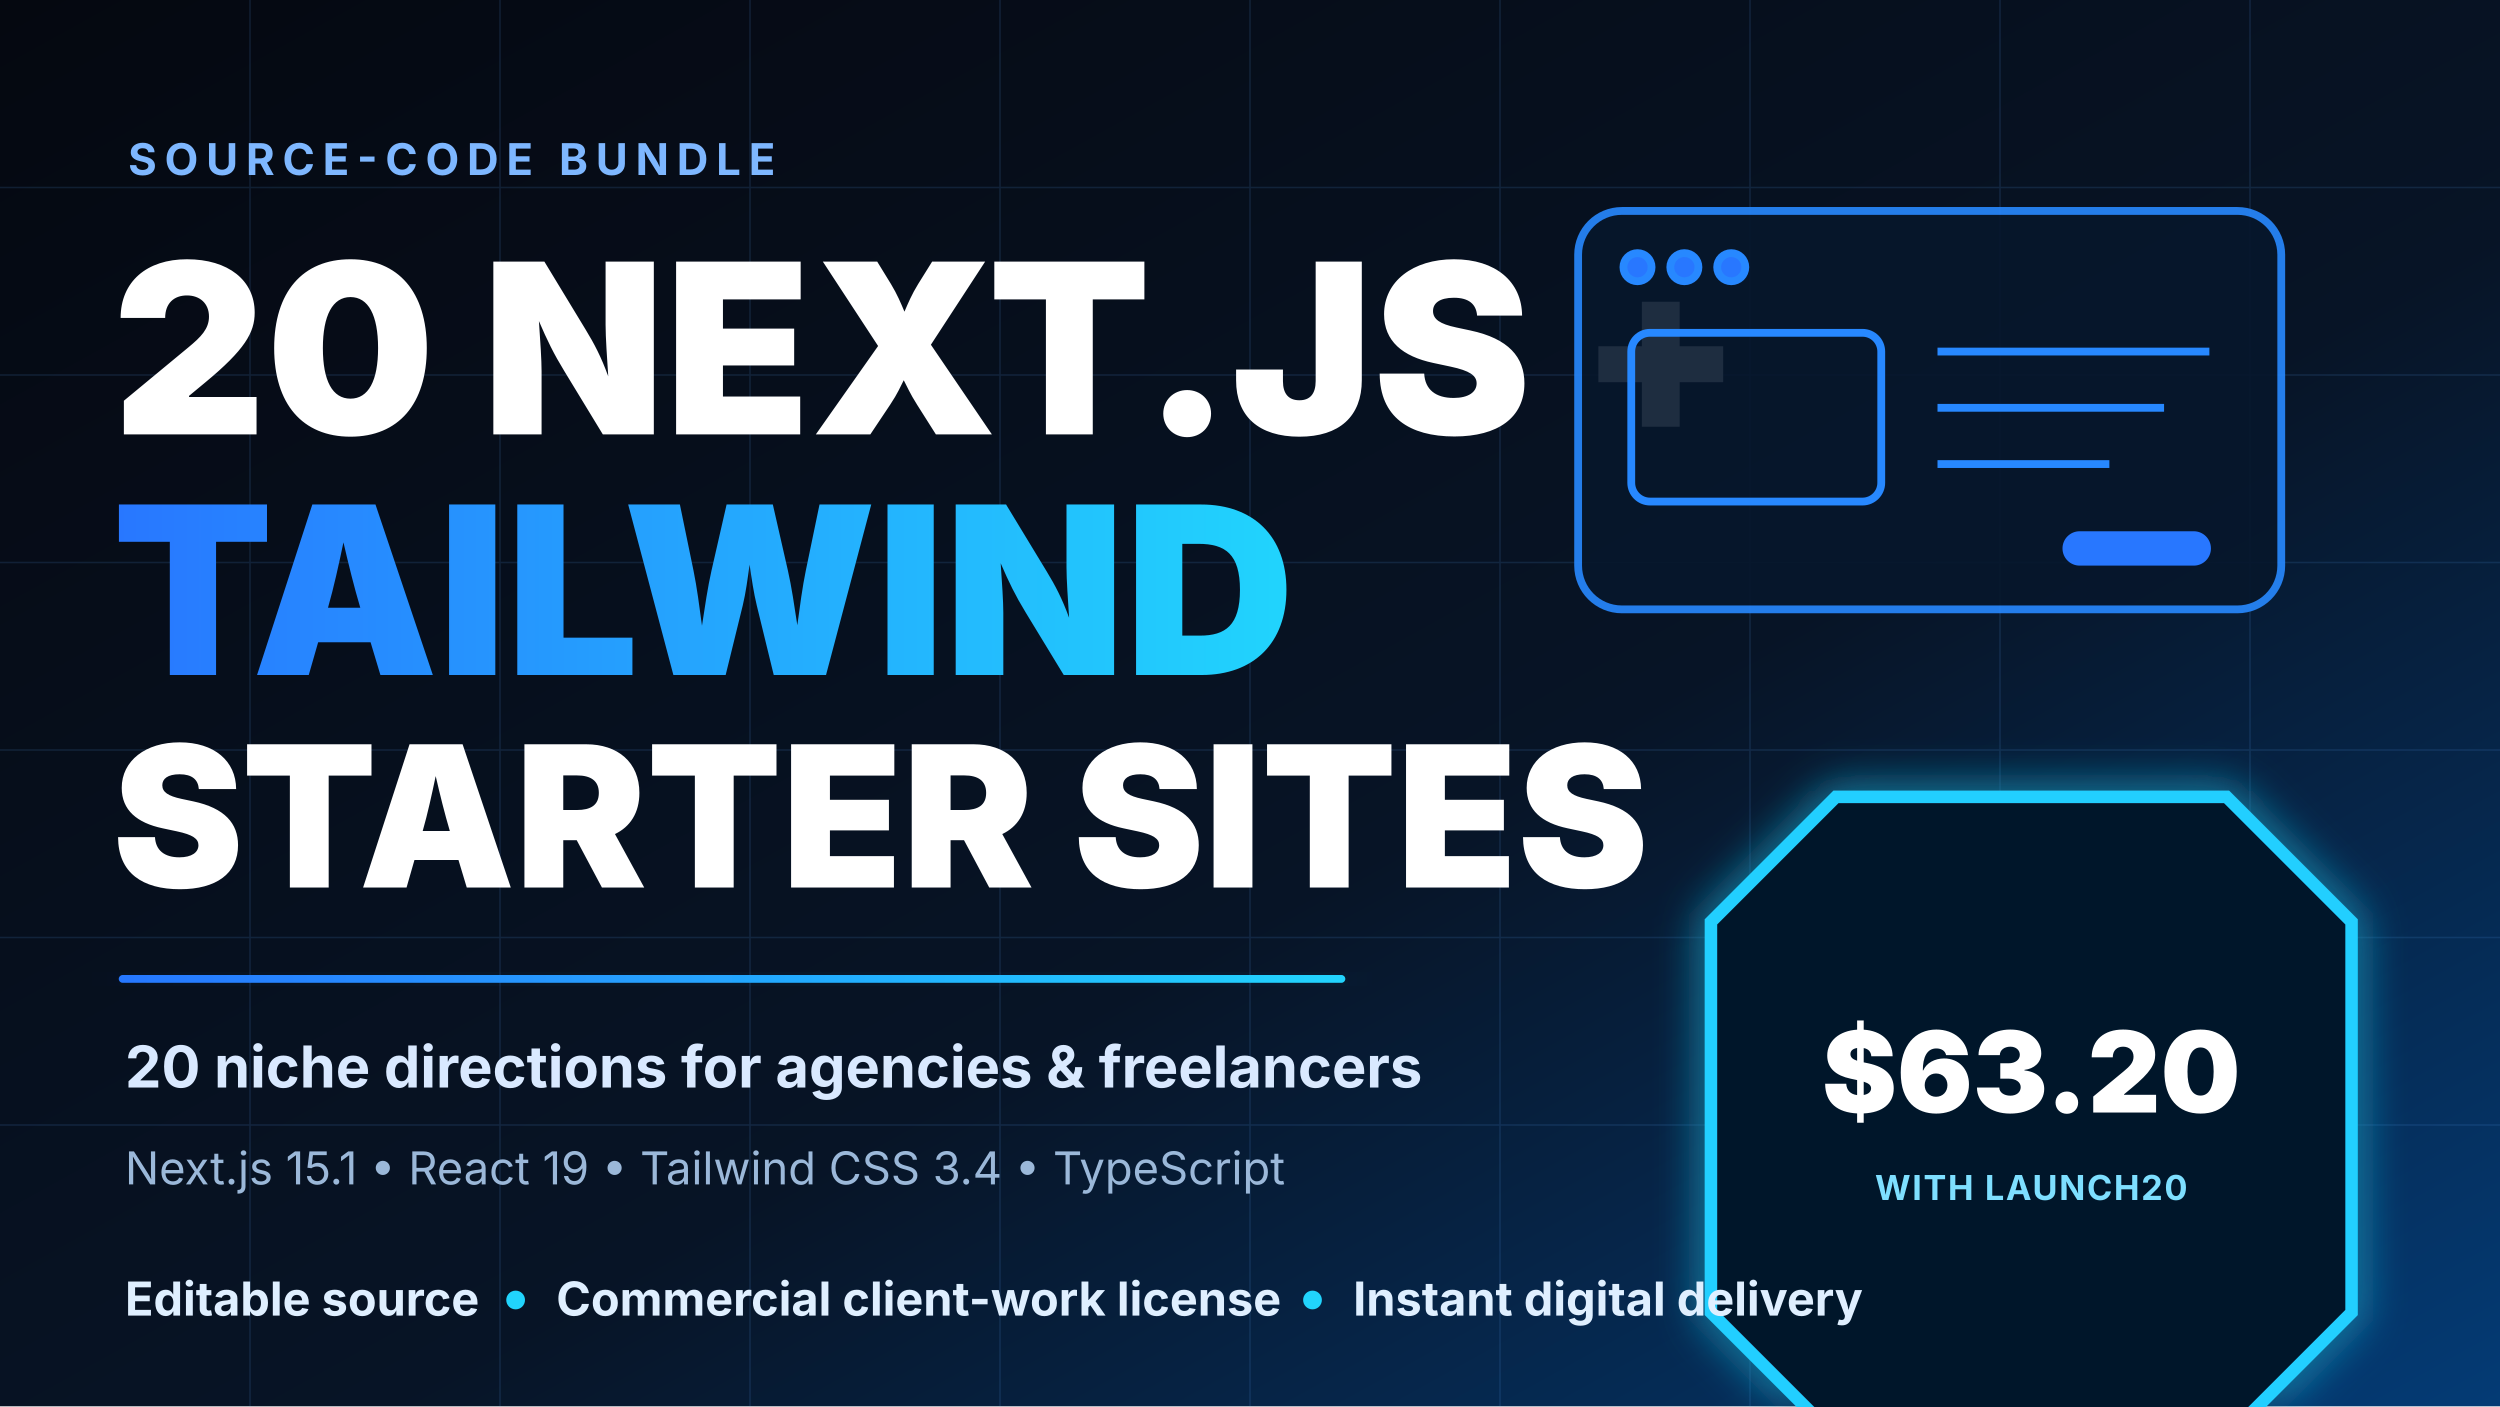
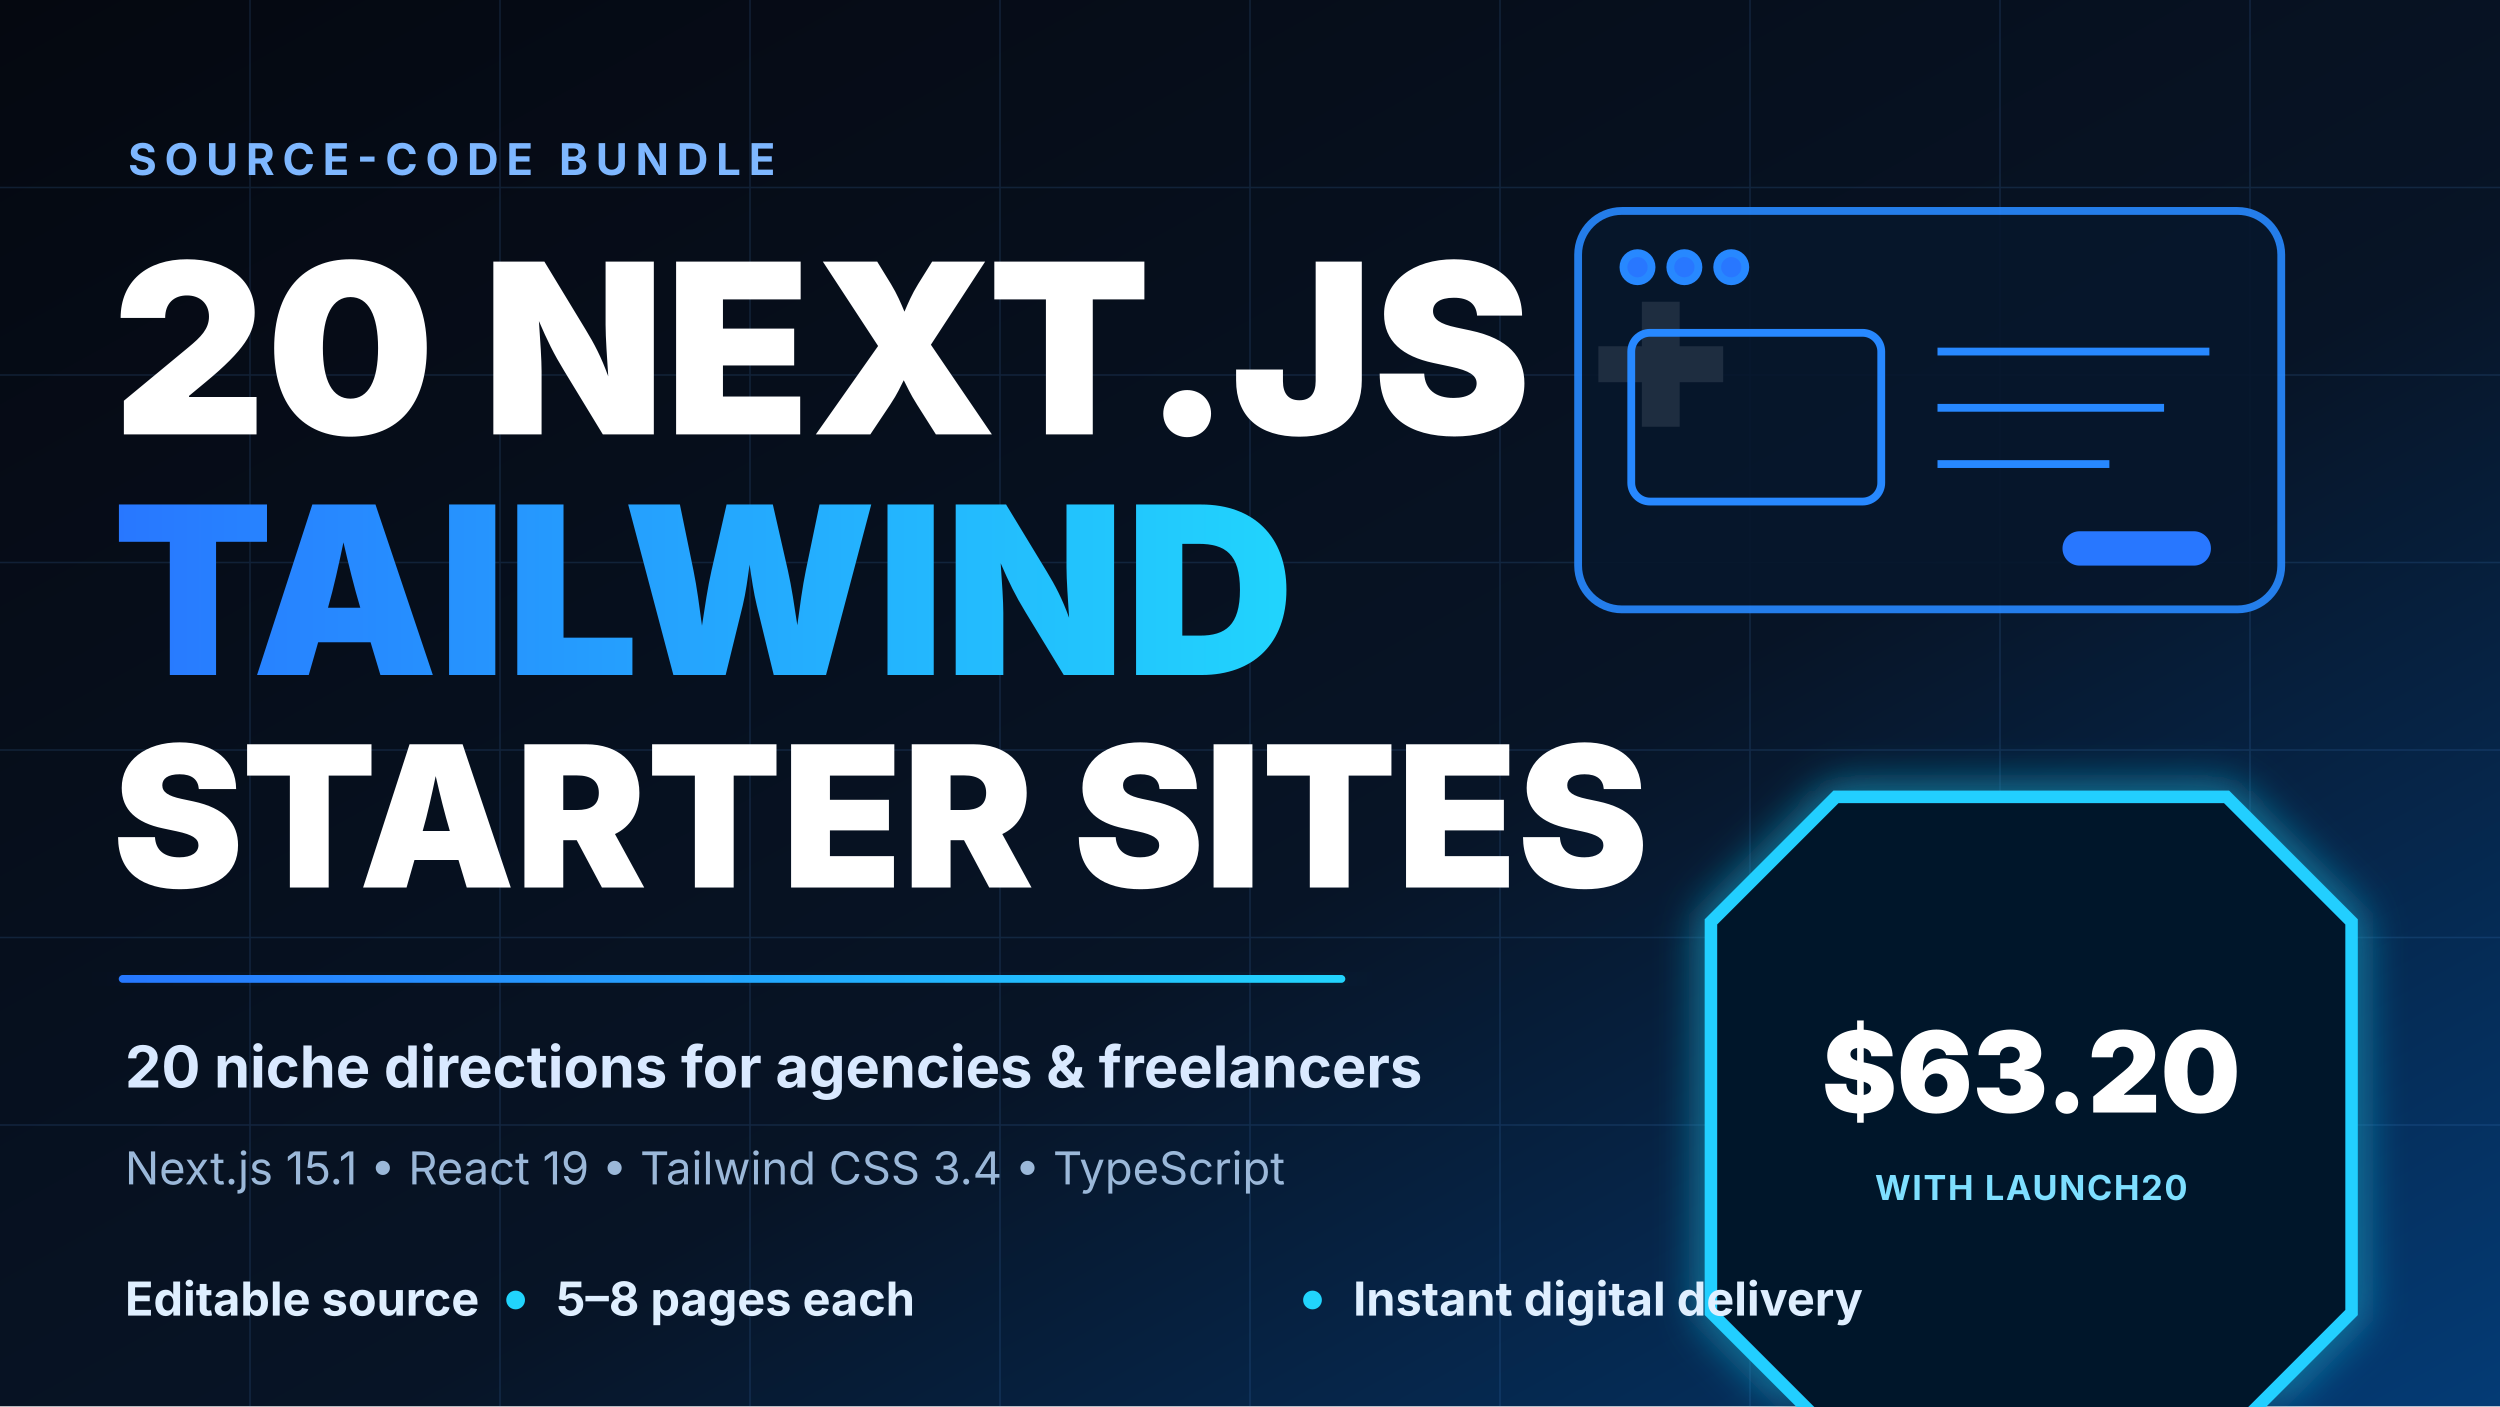
<svg xmlns="http://www.w3.org/2000/svg" width="1600" height="900" viewBox="0 0 1600 900" role="img" aria-labelledby="title desc">
  <defs>
    <linearGradient id="bg" x1="0" y1="0" x2="1" y2="1">
      <stop offset="0" stop-color="#050810" />
      <stop offset="0.58" stop-color="#071426" />
      <stop offset="1" stop-color="#043b75" />
    </linearGradient>
    <linearGradient id="accent" x1="0" y1="0" x2="1" y2="0">
      <stop offset="0" stop-color="#2877ff" />
      <stop offset="1" stop-color="#21d4fd" />
    </linearGradient>
    <filter id="glow" x="-30%" y="-30%" width="160%" height="160%">
      <feGaussianBlur stdDeviation="14" result="blur" />
      <feMerge>
        <feMergeNode in="blur" />
        <feMergeNode in="SourceGraphic" />
      </feMerge>
    </filter>
  </defs>
  <rect width="1600" height="900" fill="url(#bg)" />
  <g opacity=".13" stroke="#5ea7ff">
    <path d="M0 120H1600M0 240H1600M0 360H1600M0 480H1600M0 600H1600M0 720H1600" />
    <path d="M160 0V900M320 0V900M480 0V900M640 0V900M800 0V900M960 0V900M1120 0V900M1280 0V900M1440 0V900" />
  </g>
  <g font-family="Inter, ui-sans-serif, system-ui, -apple-system, BlinkMacSystemFont, 'Segoe UI', sans-serif">
    <text x="82" y="112" fill="#7eb7ff" font-size="28" font-weight="700" letter-spacing="5">SOURCE-CODE BUNDLE</text>
    <text x="72" y="278" fill="#ffffff" font-size="152" font-weight="900">20 NEXT.JS +</text>
    <text x="72" y="432" fill="url(#accent)" font-size="150" font-weight="900">TAILWIND</text>
    <text x="72" y="568" fill="#ffffff" font-size="126" font-weight="900">STARTER SITES</text>
    <rect x="76" y="624" width="785" height="5" rx="2.5" fill="url(#accent)" filter="url(#glow)" />
    <text x="80" y="696" fill="#d9e9ff" font-size="37" font-weight="650">20 niche directions for agencies &amp; freelancers</text>
    <text x="80" y="758" fill="#9bb8d9" font-size="29">Next.js 15.1 • React 19 • Tailwind CSS 3.4 • TypeScript</text>
    <g transform="translate(1125 510)">
      <path d="M50 0H300L380 80V330L300 410H50L-30 330V80Z" fill="#06142a" stroke="#22cfff" stroke-width="8" filter="url(#glow)" />
      <text x="175" y="202" fill="#ffffff" font-size="72" font-weight="900" text-anchor="middle">$63.20</text>
      <text x="175" y="258" fill="#7edfff" font-size="22" font-weight="750" text-anchor="middle" letter-spacing="1">WITH LAUNCH20</text>
    </g>
    <g transform="translate(1010 135)" fill="none" stroke="#2788ff" stroke-width="5">
      <rect x="0" y="0" width="450" height="255" rx="28" fill="#06162b" opacity=".9" />
      <circle cx="38" cy="36" r="9" fill="#2877ff" />
      <circle cx="68" cy="36" r="9" fill="#2877ff" />
      <circle cx="98" cy="36" r="9" fill="#2877ff" />
      <rect x="34" y="78" width="160" height="108" rx="12" />
      <path d="M230 90H404M230 126H375M230 162H340" />
      <rect x="310" y="205" width="95" height="22" rx="11" fill="#2877ff" stroke="none" />
    </g>
    <text x="80" y="842" fill="#dfefff" font-size="30" font-weight="650">Editable source</text>
    <circle cx="330" cy="832" r="6" fill="#21d4fd" />
-     <text x="356" y="842" fill="#dfefff" font-size="30" font-weight="650">Commercial client-work license</text>
+     <text x="356" y="842" fill="#dfefff" font-size="30" font-weight="650">5–8 pages each</text>
    <circle cx="840" cy="832" r="6" fill="#21d4fd" />
    <text x="866" y="842" fill="#dfefff" font-size="30" font-weight="650">Instant digital delivery</text>
  </g>
</svg>
